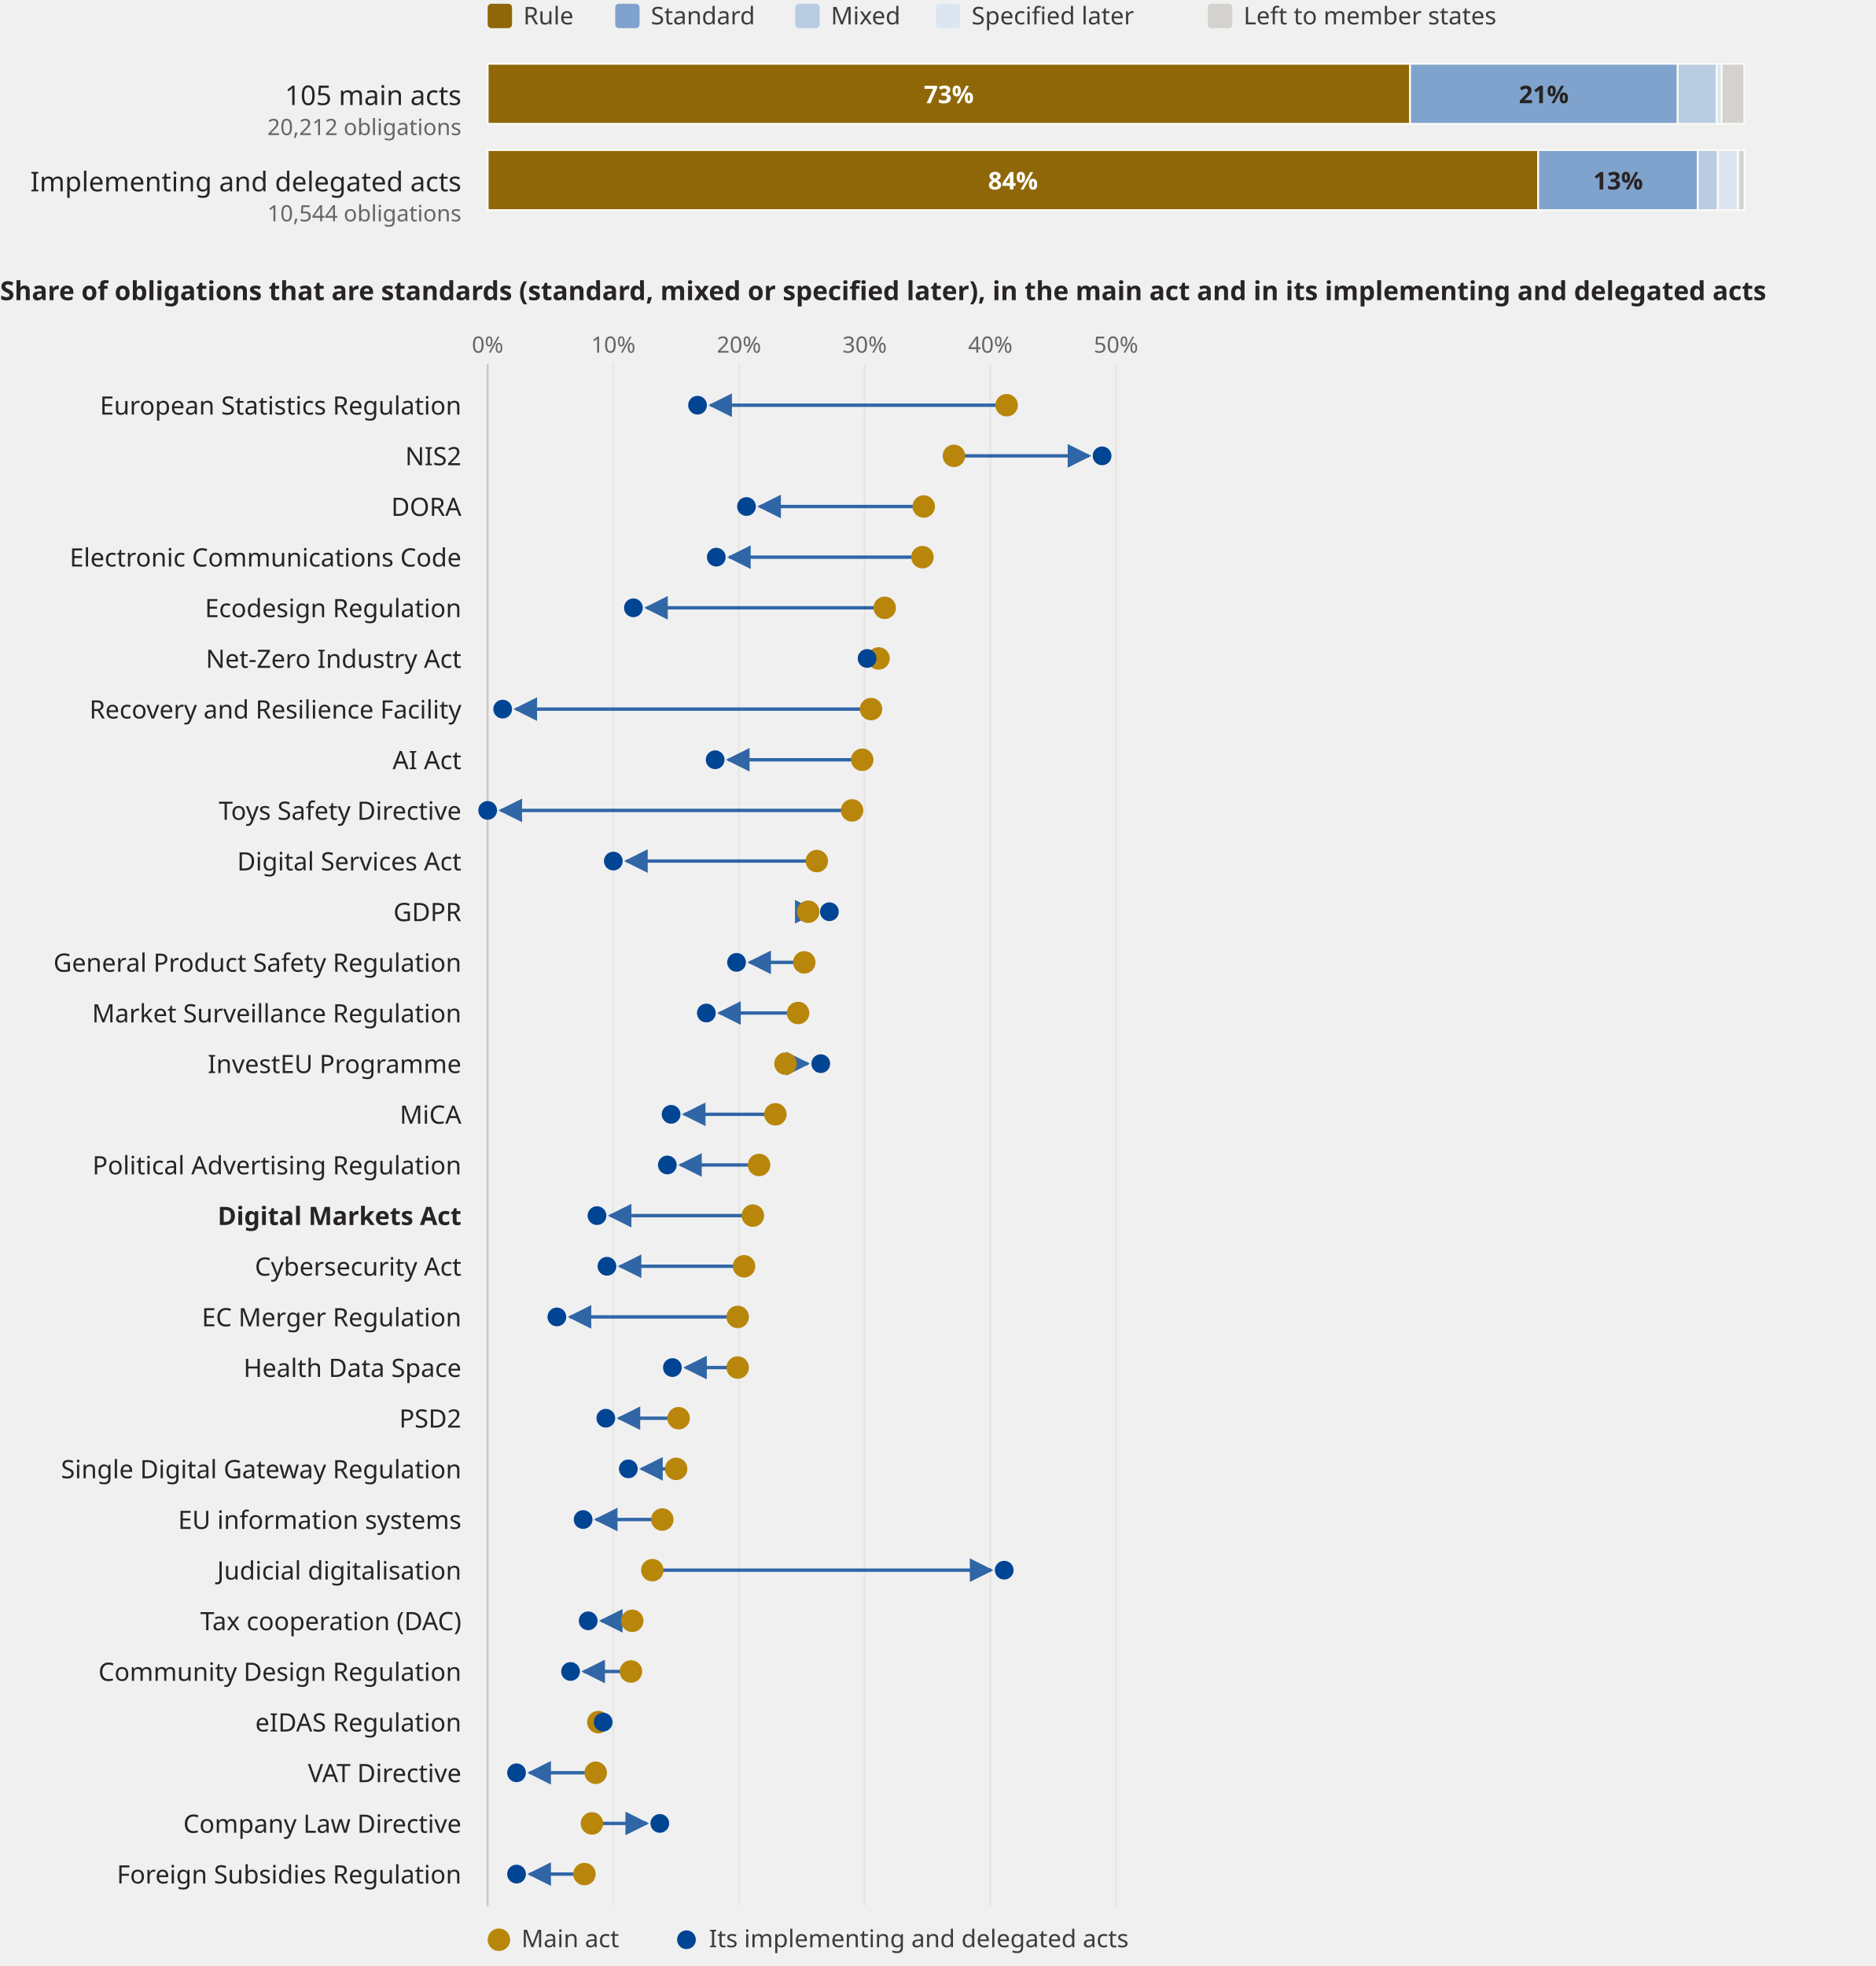
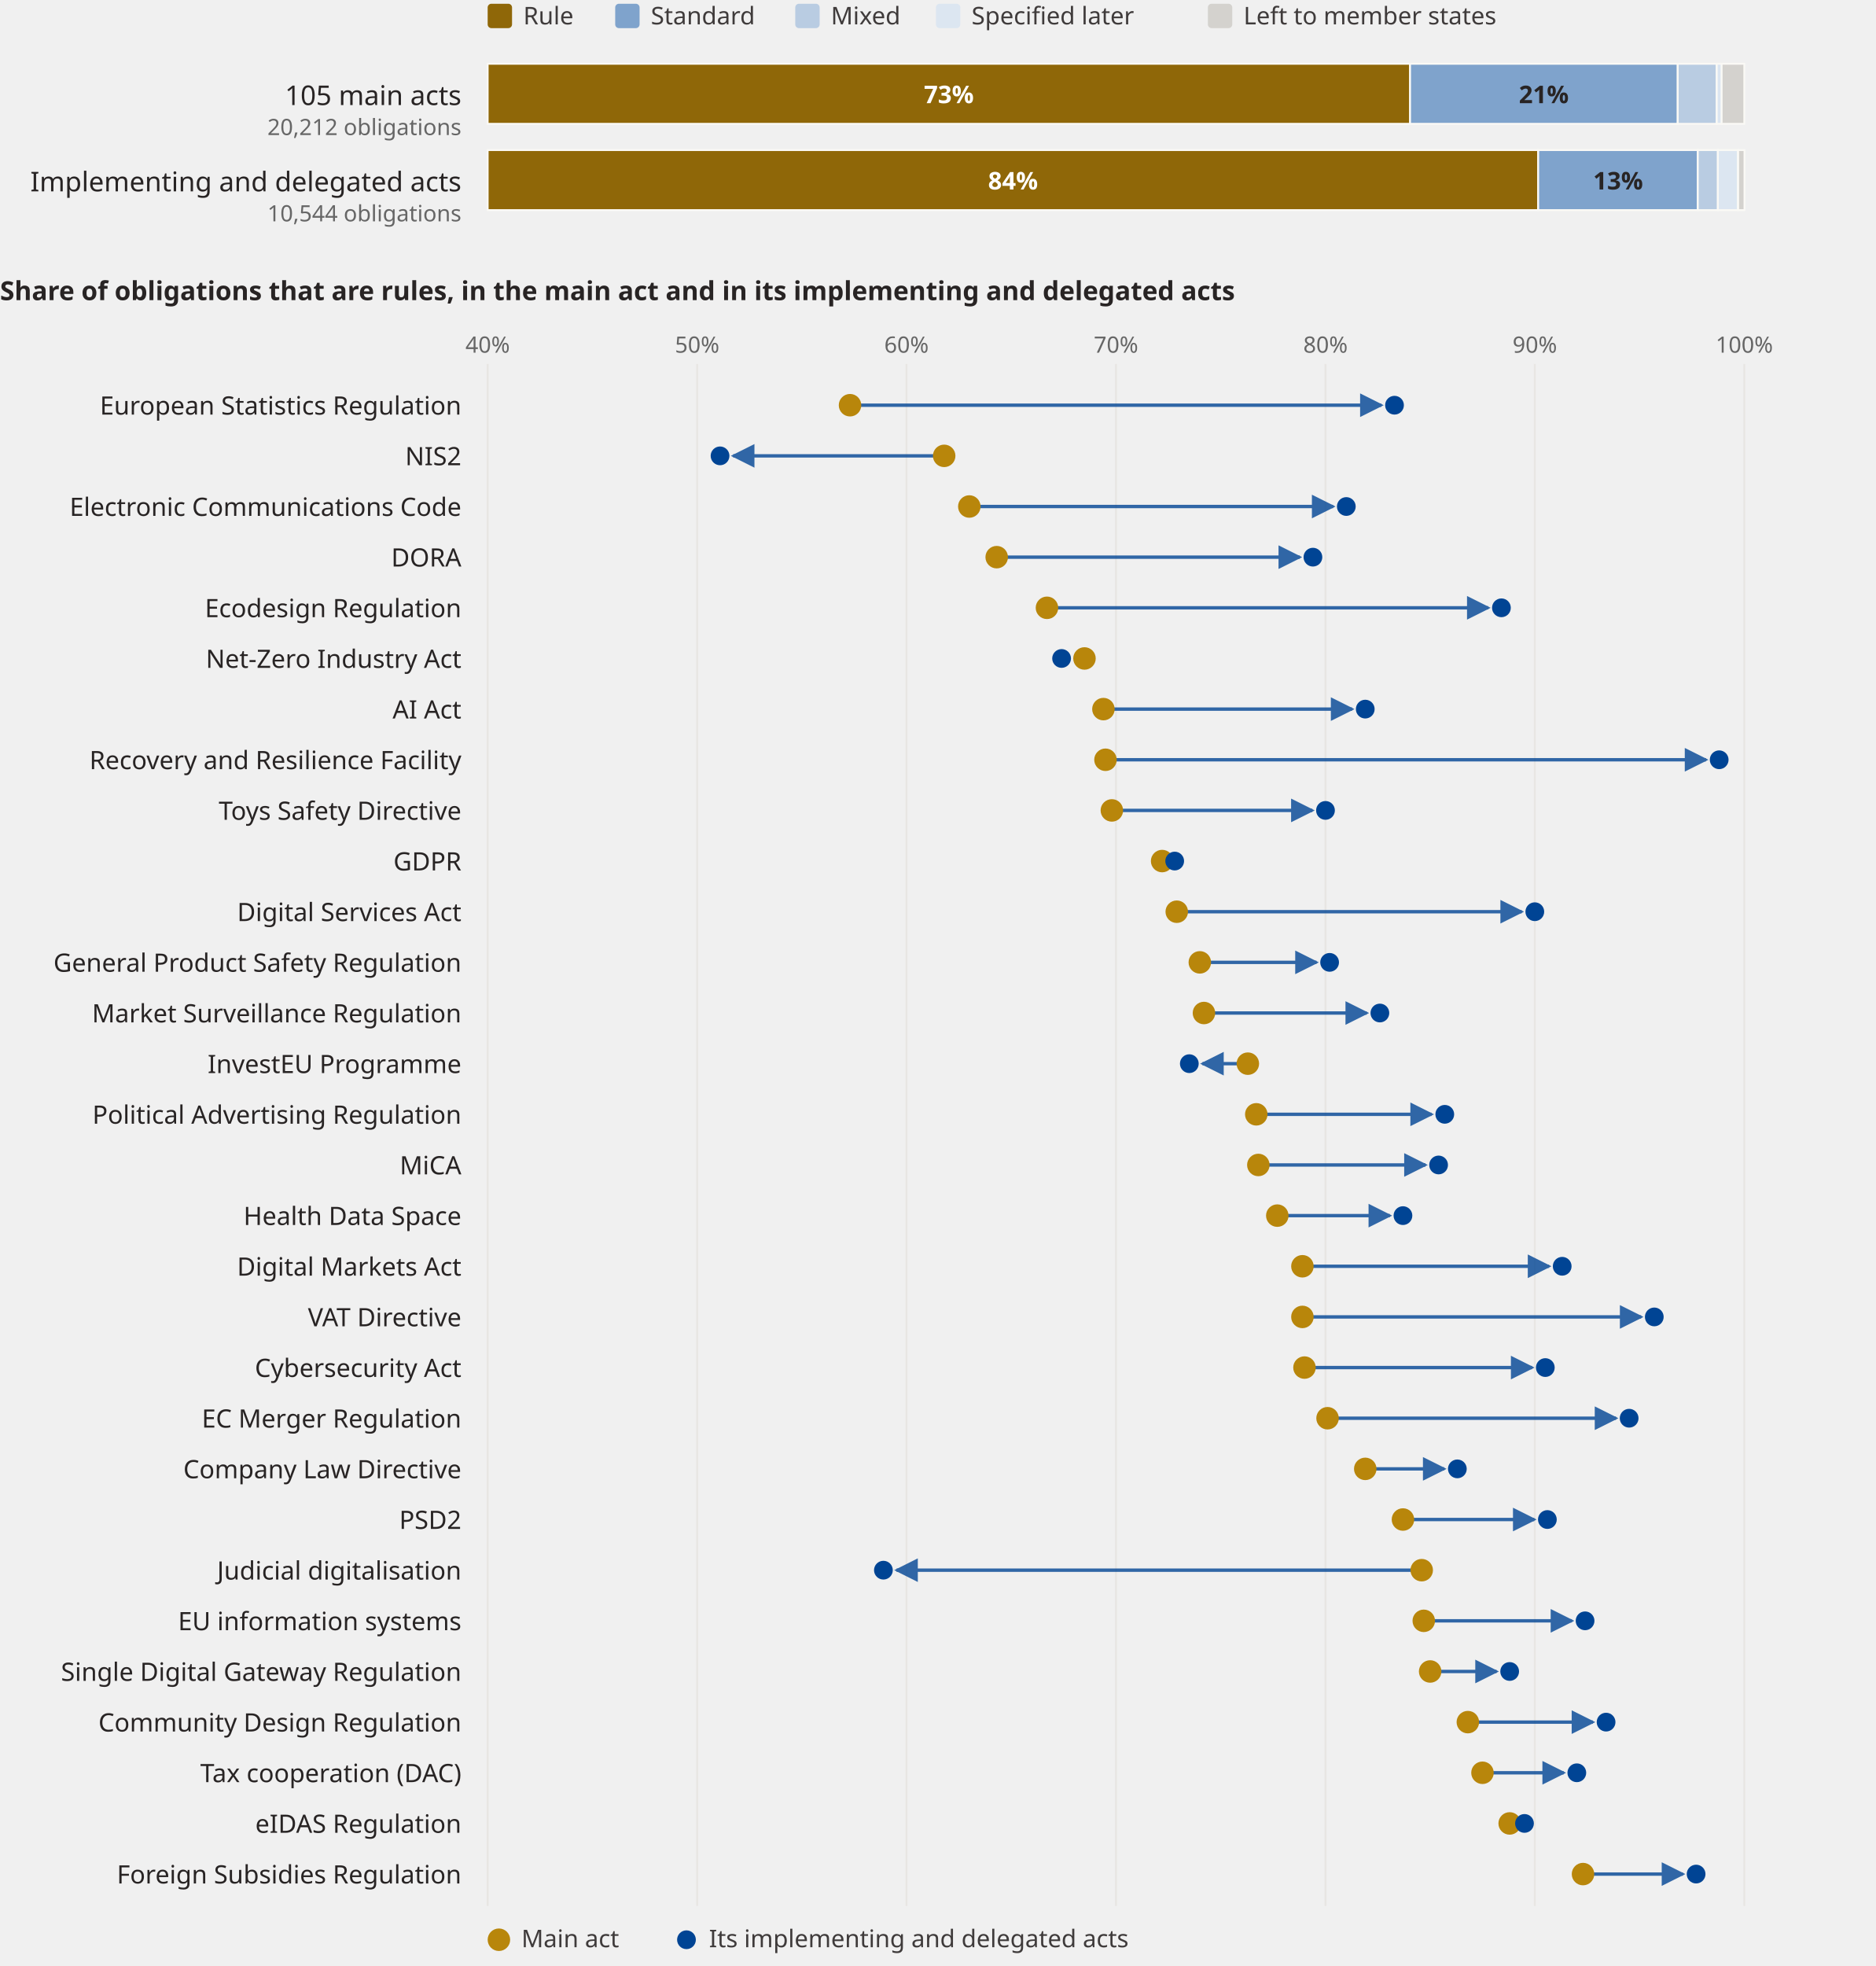
<svg viewBox="0 0 1000 1048" width="100%" role="img" aria-label="Rules and standards in EU digital law">
  <rect x="260" y="2" width="13" height="13" rx="2" fill="#8F6708" />
  <text x="279.0" y="13.0" text-anchor="start" font-family="DM Sans, sans-serif" font-size="13" fill="#3F3B3B">Rule</text>
  <rect x="328" y="2" width="13" height="13" rx="2" fill="#7FA3CC" />
  <text x="347.0" y="13.0" text-anchor="start" font-family="DM Sans, sans-serif" font-size="13" fill="#3F3B3B">Standard</text>
  <rect x="424" y="2" width="13" height="13" rx="2" fill="#B9CCE2" />
  <text x="443.0" y="13.0" text-anchor="start" font-family="DM Sans, sans-serif" font-size="13" fill="#3F3B3B">Mixed</text>
  <rect x="499" y="2" width="13" height="13" rx="2" fill="#DCE6F1" />
  <text x="518.0" y="13.0" text-anchor="start" font-family="DM Sans, sans-serif" font-size="13" fill="#3F3B3B">Specified later</text>
  <rect x="644" y="2" width="13" height="13" rx="2" fill="#D4D2CE" />
  <text x="663.0" y="13.0" text-anchor="start" font-family="DM Sans, sans-serif" font-size="13" fill="#3F3B3B">Left to member states</text>
  <text x="246.0" y="56.0" text-anchor="end" font-family="DM Sans, sans-serif" font-size="14.5" fill="#282424">105 main acts</text>
  <text x="246.0" y="72.0" text-anchor="end" font-family="DM Sans, sans-serif" font-size="12" fill="#666666">20,212 obligations</text>
  <rect x="260.0" y="34" width="491.8" height="32" fill="#8F6708" stroke="#FAF9F5" />
  <text x="505.9" y="55.0" text-anchor="middle" font-family="DM Sans, sans-serif" font-size="13" fill="#FFFFFF" font-weight="600">73%</text>
  <rect x="751.8" y="34" width="142.7" height="32" fill="#7FA3CC" stroke="#FAF9F5" />
  <text x="823.1" y="55.0" text-anchor="middle" font-family="DM Sans, sans-serif" font-size="13" fill="#282424" font-weight="600">21%</text>
  <rect x="894.5" y="34" width="20.8" height="32" fill="#B9CCE2" stroke="#FAF9F5" />
  <rect x="915.3" y="34" width="2.7" height="32" fill="#DCE6F1" stroke="#FAF9F5" />
  <rect x="917.9" y="34" width="12.1" height="32" fill="#D4D2CE" stroke="#FAF9F5" />
  <text x="246.0" y="102.0" text-anchor="end" font-family="DM Sans, sans-serif" font-size="14.5" fill="#282424">Implementing and delegated acts</text>
  <text x="246.0" y="118.0" text-anchor="end" font-family="DM Sans, sans-serif" font-size="12" fill="#666666">10,544 obligations</text>
  <rect x="260.0" y="80" width="560.1" height="32" fill="#8F6708" stroke="#FAF9F5" />
  <text x="540.1" y="101.0" text-anchor="middle" font-family="DM Sans, sans-serif" font-size="13" fill="#FFFFFF" font-weight="600">84%</text>
  <rect x="820.1" y="80" width="85.1" height="32" fill="#7FA3CC" stroke="#FAF9F5" />
  <text x="862.7" y="101.0" text-anchor="middle" font-family="DM Sans, sans-serif" font-size="13" fill="#282424" font-weight="600">13%</text>
  <rect x="905.2" y="80" width="10.7" height="32" fill="#B9CCE2" stroke="#FAF9F5" />
  <rect x="915.9" y="80" width="10.7" height="32" fill="#DCE6F1" stroke="#FAF9F5" />
  <rect x="926.7" y="80" width="3.4" height="32" fill="#D4D2CE" stroke="#FAF9F5" />
-   <text x="0.0" y="160.0" text-anchor="start" font-family="DM Sans, sans-serif" font-size="14" fill="#282424" font-weight="600">Share of obligations that are standards (standard, mixed or specified later), in the main act and in its implementing and delegated acts</text>
-   <line x1="260.0" x2="260.0" y1="194" y2="1016" stroke="#C9C6C3" />
-   <text x="260.0" y="188.0" text-anchor="middle" font-family="DM Sans, sans-serif" font-size="12" fill="#666666">0%</text>
-   <line x1="327.0" x2="327.0" y1="194" y2="1016" stroke="#E8E6E3" />
-   <text x="327.0" y="188.0" text-anchor="middle" font-family="DM Sans, sans-serif" font-size="12" fill="#666666">10%</text>
-   <line x1="394.0" x2="394.0" y1="194" y2="1016" stroke="#E8E6E3" />
-   <text x="394.0" y="188.0" text-anchor="middle" font-family="DM Sans, sans-serif" font-size="12" fill="#666666">20%</text>
-   <line x1="461.0" x2="461.0" y1="194" y2="1016" stroke="#E8E6E3" />
-   <text x="461.0" y="188.0" text-anchor="middle" font-family="DM Sans, sans-serif" font-size="12" fill="#666666">30%</text>
-   <line x1="528.0" x2="528.0" y1="194" y2="1016" stroke="#E8E6E3" />
-   <text x="528.0" y="188.0" text-anchor="middle" font-family="DM Sans, sans-serif" font-size="12" fill="#666666">40%</text>
+   <text x="0.0" y="160.0" text-anchor="start" font-family="DM Sans, sans-serif" font-size="14" fill="#282424" font-weight="600">Share of obligations that are rules, in the main act and in its implementing and delegated acts</text>
+   <line x1="260.0" x2="260.0" y1="194" y2="1016" stroke="#E8E6E3" />
+   <text x="260.0" y="188.0" text-anchor="middle" font-family="DM Sans, sans-serif" font-size="12" fill="#666666">40%</text>
+   <line x1="371.7" x2="371.7" y1="194" y2="1016" stroke="#E8E6E3" />
+   <text x="371.7" y="188.0" text-anchor="middle" font-family="DM Sans, sans-serif" font-size="12" fill="#666666">50%</text>
+   <line x1="483.3" x2="483.3" y1="194" y2="1016" stroke="#E8E6E3" />
+   <text x="483.3" y="188.0" text-anchor="middle" font-family="DM Sans, sans-serif" font-size="12" fill="#666666">60%</text>
  <line x1="595.0" x2="595.0" y1="194" y2="1016" stroke="#E8E6E3" />
-   <text x="595.0" y="188.0" text-anchor="middle" font-family="DM Sans, sans-serif" font-size="12" fill="#666666">50%</text>
+   <text x="595.0" y="188.0" text-anchor="middle" font-family="DM Sans, sans-serif" font-size="12" fill="#666666">70%</text>
+   <line x1="706.7" x2="706.7" y1="194" y2="1016" stroke="#E8E6E3" />
+   <text x="706.7" y="188.0" text-anchor="middle" font-family="DM Sans, sans-serif" font-size="12" fill="#666666">80%</text>
+   <line x1="818.3" x2="818.3" y1="194" y2="1016" stroke="#E8E6E3" />
+   <text x="818.3" y="188.0" text-anchor="middle" font-family="DM Sans, sans-serif" font-size="12" fill="#666666">90%</text>
+   <line x1="930.0" x2="930.0" y1="194" y2="1016" stroke="#E8E6E3" />
+   <text x="930.0" y="188.0" text-anchor="middle" font-family="DM Sans, sans-serif" font-size="12" fill="#666666">100%</text>
  <defs>
    <marker id="ah" viewBox="0 0 10 10" refX="9" refY="5" markerWidth="7" markerHeight="7" orient="auto-start-reverse">
      <path d="M0,0 L10,5 L0,10 z" fill="#004494" />
    </marker>
  </defs>
  <text x="246.0" y="221.0" text-anchor="end" font-family="DM Sans, sans-serif" font-size="13.5" fill="#282424">European Statistics Regulation</text>
-   <line x1="536.7" x2="378.9" y1="216" y2="216" stroke="#004494" stroke-width="1.8" marker-end="url(#ah)" opacity="0.8" />
-   <circle cx="536.7" cy="216" r="6" fill="#B8860B" />
-   <circle cx="371.9" cy="216" r="5" fill="#004494" />
+   <line x1="453.2" x2="736.5" y1="216" y2="216" stroke="#004494" stroke-width="1.8" marker-end="url(#ah)" opacity="0.8" />
+   <circle cx="453.2" cy="216" r="6" fill="#B8860B" />
+   <circle cx="743.5" cy="216" r="5" fill="#004494" />
  <text x="246.0" y="248.0" text-anchor="end" font-family="DM Sans, sans-serif" font-size="13.5" fill="#282424">NIS2</text>
-   <line x1="508.6" x2="580.6" y1="243" y2="243" stroke="#004494" stroke-width="1.8" marker-end="url(#ah)" opacity="0.8" />
-   <circle cx="508.6" cy="243" r="6" fill="#B8860B" />
-   <circle cx="587.6" cy="243" r="5" fill="#004494" />
-   <text x="246.0" y="275.0" text-anchor="end" font-family="DM Sans, sans-serif" font-size="13.5" fill="#282424">DORA</text>
-   <line x1="492.5" x2="405.0" y1="270" y2="270" stroke="#004494" stroke-width="1.8" marker-end="url(#ah)" opacity="0.8" />
-   <circle cx="492.5" cy="270" r="6" fill="#B8860B" />
-   <circle cx="398.0" cy="270" r="5" fill="#004494" />
-   <text x="246.0" y="302.0" text-anchor="end" font-family="DM Sans, sans-serif" font-size="13.5" fill="#282424">Electronic Communications Code</text>
-   <line x1="491.8" x2="388.9" y1="297" y2="297" stroke="#004494" stroke-width="1.8" marker-end="url(#ah)" opacity="0.8" />
-   <circle cx="491.8" cy="297" r="6" fill="#B8860B" />
-   <circle cx="381.9" cy="297" r="5" fill="#004494" />
+   <line x1="503.4" x2="390.9" y1="243" y2="243" stroke="#004494" stroke-width="1.8" marker-end="url(#ah)" opacity="0.8" />
+   <circle cx="503.4" cy="243" r="6" fill="#B8860B" />
+   <circle cx="383.9" cy="243" r="5" fill="#004494" />
+   <text x="246.0" y="275.0" text-anchor="end" font-family="DM Sans, sans-serif" font-size="13.5" fill="#282424">Electronic Communications Code</text>
+   <line x1="516.8" x2="710.8" y1="270" y2="270" stroke="#004494" stroke-width="1.8" marker-end="url(#ah)" opacity="0.8" />
+   <circle cx="516.8" cy="270" r="6" fill="#B8860B" />
+   <circle cx="717.8" cy="270" r="5" fill="#004494" />
+   <text x="246.0" y="302.0" text-anchor="end" font-family="DM Sans, sans-serif" font-size="13.5" fill="#282424">DORA</text>
+   <line x1="531.4" x2="693.0" y1="297" y2="297" stroke="#004494" stroke-width="1.8" marker-end="url(#ah)" opacity="0.8" />
+   <circle cx="531.4" cy="297" r="6" fill="#B8860B" />
+   <circle cx="700.0" cy="297" r="5" fill="#004494" />
  <text x="246.0" y="329.0" text-anchor="end" font-family="DM Sans, sans-serif" font-size="13.5" fill="#282424">Ecodesign Regulation</text>
-   <line x1="471.7" x2="344.7" y1="324" y2="324" stroke="#004494" stroke-width="1.8" marker-end="url(#ah)" opacity="0.8" />
-   <circle cx="471.7" cy="324" r="6" fill="#B8860B" />
-   <circle cx="337.7" cy="324" r="5" fill="#004494" />
+   <line x1="558.2" x2="793.5" y1="324" y2="324" stroke="#004494" stroke-width="1.8" marker-end="url(#ah)" opacity="0.8" />
+   <circle cx="558.2" cy="324" r="6" fill="#B8860B" />
+   <circle cx="800.5" cy="324" r="5" fill="#004494" />
  <text x="246.0" y="356.0" text-anchor="end" font-family="DM Sans, sans-serif" font-size="13.5" fill="#282424">Net-Zero Industry Act</text>
-   <circle cx="468.4" cy="351" r="6" fill="#B8860B" />
-   <circle cx="462.3" cy="351" r="5" fill="#004494" />
-   <text x="246.0" y="383.0" text-anchor="end" font-family="DM Sans, sans-serif" font-size="13.5" fill="#282424">Recovery and Resilience Facility</text>
-   <line x1="464.4" x2="275.0" y1="378" y2="378" stroke="#004494" stroke-width="1.8" marker-end="url(#ah)" opacity="0.8" />
-   <circle cx="464.4" cy="378" r="6" fill="#B8860B" />
-   <circle cx="268.0" cy="378" r="5" fill="#004494" />
-   <text x="246.0" y="410.0" text-anchor="end" font-family="DM Sans, sans-serif" font-size="13.5" fill="#282424">AI Act</text>
-   <line x1="459.7" x2="388.3" y1="405" y2="405" stroke="#004494" stroke-width="1.8" marker-end="url(#ah)" opacity="0.8" />
-   <circle cx="459.7" cy="405" r="6" fill="#B8860B" />
-   <circle cx="381.3" cy="405" r="5" fill="#004494" />
+   <circle cx="578.2" cy="351" r="6" fill="#B8860B" />
+   <circle cx="566.0" cy="351" r="5" fill="#004494" />
+   <text x="246.0" y="383.0" text-anchor="end" font-family="DM Sans, sans-serif" font-size="13.5" fill="#282424">AI Act</text>
+   <line x1="588.3" x2="720.9" y1="378" y2="378" stroke="#004494" stroke-width="1.8" marker-end="url(#ah)" opacity="0.8" />
+   <circle cx="588.3" cy="378" r="6" fill="#B8860B" />
+   <circle cx="727.9" cy="378" r="5" fill="#004494" />
+   <text x="246.0" y="410.0" text-anchor="end" font-family="DM Sans, sans-serif" font-size="13.5" fill="#282424">Recovery and Resilience Facility</text>
+   <line x1="589.4" x2="909.6" y1="405" y2="405" stroke="#004494" stroke-width="1.8" marker-end="url(#ah)" opacity="0.8" />
+   <circle cx="589.4" cy="405" r="6" fill="#B8860B" />
+   <circle cx="916.6" cy="405" r="5" fill="#004494" />
  <text x="246.0" y="437.0" text-anchor="end" font-family="DM Sans, sans-serif" font-size="13.5" fill="#282424">Toys Safety Directive</text>
-   <line x1="454.3" x2="267.0" y1="432" y2="432" stroke="#004494" stroke-width="1.8" marker-end="url(#ah)" opacity="0.8" />
-   <circle cx="454.3" cy="432" r="6" fill="#B8860B" />
-   <circle cx="260.0" cy="432" r="5" fill="#004494" />
-   <text x="246.0" y="464.0" text-anchor="end" font-family="DM Sans, sans-serif" font-size="13.5" fill="#282424">Digital Services Act</text>
-   <line x1="435.5" x2="334.0" y1="459" y2="459" stroke="#004494" stroke-width="1.8" marker-end="url(#ah)" opacity="0.8" />
-   <circle cx="435.5" cy="459" r="6" fill="#B8860B" />
-   <circle cx="327.0" cy="459" r="5" fill="#004494" />
-   <text x="246.0" y="491.0" text-anchor="end" font-family="DM Sans, sans-serif" font-size="13.5" fill="#282424">GDPR</text>
-   <line x1="430.9" x2="435.2" y1="486" y2="486" stroke="#004494" stroke-width="1.8" marker-end="url(#ah)" opacity="0.8" />
-   <circle cx="430.9" cy="486" r="6" fill="#B8860B" />
-   <circle cx="442.2" cy="486" r="5" fill="#004494" />
+   <line x1="592.8" x2="699.7" y1="432" y2="432" stroke="#004494" stroke-width="1.8" marker-end="url(#ah)" opacity="0.8" />
+   <circle cx="592.8" cy="432" r="6" fill="#B8860B" />
+   <circle cx="706.7" cy="432" r="5" fill="#004494" />
+   <text x="246.0" y="464.0" text-anchor="end" font-family="DM Sans, sans-serif" font-size="13.5" fill="#282424">GDPR</text>
+   <circle cx="619.6" cy="459" r="6" fill="#B8860B" />
+   <circle cx="626.3" cy="459" r="5" fill="#004494" />
+   <text x="246.0" y="491.0" text-anchor="end" font-family="DM Sans, sans-serif" font-size="13.5" fill="#282424">Digital Services Act</text>
+   <line x1="627.4" x2="811.3" y1="486" y2="486" stroke="#004494" stroke-width="1.8" marker-end="url(#ah)" opacity="0.8" />
+   <circle cx="627.4" cy="486" r="6" fill="#B8860B" />
+   <circle cx="818.3" cy="486" r="5" fill="#004494" />
  <text x="246.0" y="518.0" text-anchor="end" font-family="DM Sans, sans-serif" font-size="13.5" fill="#282424">General Product Safety Regulation</text>
-   <line x1="428.8" x2="399.7" y1="513" y2="513" stroke="#004494" stroke-width="1.8" marker-end="url(#ah)" opacity="0.8" />
-   <circle cx="428.8" cy="513" r="6" fill="#B8860B" />
-   <circle cx="392.7" cy="513" r="5" fill="#004494" />
+   <line x1="639.7" x2="701.9" y1="513" y2="513" stroke="#004494" stroke-width="1.8" marker-end="url(#ah)" opacity="0.8" />
+   <circle cx="639.7" cy="513" r="6" fill="#B8860B" />
+   <circle cx="708.9" cy="513" r="5" fill="#004494" />
  <text x="246.0" y="545.0" text-anchor="end" font-family="DM Sans, sans-serif" font-size="13.5" fill="#282424">Market Surveillance Regulation</text>
-   <line x1="425.5" x2="383.6" y1="540" y2="540" stroke="#004494" stroke-width="1.8" marker-end="url(#ah)" opacity="0.8" />
-   <circle cx="425.5" cy="540" r="6" fill="#B8860B" />
-   <circle cx="376.6" cy="540" r="5" fill="#004494" />
+   <line x1="641.9" x2="728.7" y1="540" y2="540" stroke="#004494" stroke-width="1.8" marker-end="url(#ah)" opacity="0.8" />
+   <circle cx="641.9" cy="540" r="6" fill="#B8860B" />
+   <circle cx="735.7" cy="540" r="5" fill="#004494" />
  <text x="246.0" y="572.0" text-anchor="end" font-family="DM Sans, sans-serif" font-size="13.5" fill="#282424">InvestEU Programme</text>
-   <line x1="418.8" x2="430.6" y1="567" y2="567" stroke="#004494" stroke-width="1.8" marker-end="url(#ah)" opacity="0.8" />
-   <circle cx="418.8" cy="567" r="6" fill="#B8860B" />
-   <circle cx="437.6" cy="567" r="5" fill="#004494" />
-   <text x="246.0" y="599.0" text-anchor="end" font-family="DM Sans, sans-serif" font-size="13.5" fill="#282424">MiCA</text>
-   <line x1="413.4" x2="364.8" y1="594" y2="594" stroke="#004494" stroke-width="1.8" marker-end="url(#ah)" opacity="0.8" />
-   <circle cx="413.4" cy="594" r="6" fill="#B8860B" />
-   <circle cx="357.8" cy="594" r="5" fill="#004494" />
-   <text x="246.0" y="626.0" text-anchor="end" font-family="DM Sans, sans-serif" font-size="13.5" fill="#282424">Political Advertising Regulation</text>
-   <line x1="404.7" x2="362.8" y1="621" y2="621" stroke="#004494" stroke-width="1.8" marker-end="url(#ah)" opacity="0.8" />
-   <circle cx="404.7" cy="621" r="6" fill="#B8860B" />
-   <circle cx="355.8" cy="621" r="5" fill="#004494" />
-   <text x="246.0" y="653.0" text-anchor="end" font-family="DM Sans, sans-serif" font-size="13.5" fill="#282424" font-weight="700">Digital Markets Act</text>
-   <line x1="401.4" x2="325.3" y1="648" y2="648" stroke="#004494" stroke-width="1.8" marker-end="url(#ah)" opacity="0.8" />
-   <circle cx="401.4" cy="648" r="6" fill="#B8860B" />
-   <circle cx="318.3" cy="648" r="5" fill="#004494" />
-   <text x="246.0" y="680.0" text-anchor="end" font-family="DM Sans, sans-serif" font-size="13.5" fill="#282424">Cybersecurity Act</text>
-   <line x1="396.7" x2="330.6" y1="675" y2="675" stroke="#004494" stroke-width="1.8" marker-end="url(#ah)" opacity="0.8" />
-   <circle cx="396.7" cy="675" r="6" fill="#B8860B" />
-   <circle cx="323.6" cy="675" r="5" fill="#004494" />
-   <text x="246.0" y="707.0" text-anchor="end" font-family="DM Sans, sans-serif" font-size="13.5" fill="#282424">EC Merger Regulation</text>
-   <line x1="393.3" x2="303.9" y1="702" y2="702" stroke="#004494" stroke-width="1.8" marker-end="url(#ah)" opacity="0.8" />
-   <circle cx="393.3" cy="702" r="6" fill="#B8860B" />
-   <circle cx="296.9" cy="702" r="5" fill="#004494" />
-   <text x="246.0" y="734.0" text-anchor="end" font-family="DM Sans, sans-serif" font-size="13.5" fill="#282424">Health Data Space</text>
-   <line x1="393.3" x2="365.5" y1="729" y2="729" stroke="#004494" stroke-width="1.8" marker-end="url(#ah)" opacity="0.8" />
-   <circle cx="393.3" cy="729" r="6" fill="#B8860B" />
-   <circle cx="358.5" cy="729" r="5" fill="#004494" />
-   <text x="246.0" y="761.0" text-anchor="end" font-family="DM Sans, sans-serif" font-size="13.5" fill="#282424">PSD2</text>
-   <line x1="361.8" x2="330.0" y1="756" y2="756" stroke="#004494" stroke-width="1.8" marker-end="url(#ah)" opacity="0.8" />
-   <circle cx="361.8" cy="756" r="6" fill="#B8860B" />
-   <circle cx="323.0" cy="756" r="5" fill="#004494" />
-   <text x="246.0" y="788.0" text-anchor="end" font-family="DM Sans, sans-serif" font-size="13.5" fill="#282424">Single Digital Gateway Regulation</text>
-   <line x1="360.5" x2="342.0" y1="783" y2="783" stroke="#004494" stroke-width="1.8" marker-end="url(#ah)" opacity="0.8" />
-   <circle cx="360.5" cy="783" r="6" fill="#B8860B" />
-   <circle cx="335.0" cy="783" r="5" fill="#004494" />
-   <text x="246.0" y="815.0" text-anchor="end" font-family="DM Sans, sans-serif" font-size="13.5" fill="#282424">EU information systems</text>
-   <line x1="353.1" x2="317.9" y1="810" y2="810" stroke="#004494" stroke-width="1.8" marker-end="url(#ah)" opacity="0.8" />
-   <circle cx="353.1" cy="810" r="6" fill="#B8860B" />
-   <circle cx="310.9" cy="810" r="5" fill="#004494" />
+   <line x1="665.3" x2="641.1" y1="567" y2="567" stroke="#004494" stroke-width="1.8" marker-end="url(#ah)" opacity="0.8" />
+   <circle cx="665.3" cy="567" r="6" fill="#B8860B" />
+   <circle cx="634.1" cy="567" r="5" fill="#004494" />
+   <text x="246.0" y="599.0" text-anchor="end" font-family="DM Sans, sans-serif" font-size="13.5" fill="#282424">Political Advertising Regulation</text>
+   <line x1="669.8" x2="763.3" y1="594" y2="594" stroke="#004494" stroke-width="1.8" marker-end="url(#ah)" opacity="0.8" />
+   <circle cx="669.8" cy="594" r="6" fill="#B8860B" />
+   <circle cx="770.3" cy="594" r="5" fill="#004494" />
+   <text x="246.0" y="626.0" text-anchor="end" font-family="DM Sans, sans-serif" font-size="13.5" fill="#282424">MiCA</text>
+   <line x1="670.9" x2="760.0" y1="621" y2="621" stroke="#004494" stroke-width="1.8" marker-end="url(#ah)" opacity="0.8" />
+   <circle cx="670.9" cy="621" r="6" fill="#B8860B" />
+   <circle cx="767.0" cy="621" r="5" fill="#004494" />
+   <text x="246.0" y="653.0" text-anchor="end" font-family="DM Sans, sans-serif" font-size="13.5" fill="#282424">Health Data Space</text>
+   <line x1="681.0" x2="741.0" y1="648" y2="648" stroke="#004494" stroke-width="1.8" marker-end="url(#ah)" opacity="0.8" />
+   <circle cx="681.0" cy="648" r="6" fill="#B8860B" />
+   <circle cx="748.0" cy="648" r="5" fill="#004494" />
+   <text x="246.0" y="680.0" text-anchor="end" font-family="DM Sans, sans-serif" font-size="13.5" fill="#282424">Digital Markets Act</text>
+   <line x1="694.4" x2="825.9" y1="675" y2="675" stroke="#004494" stroke-width="1.8" marker-end="url(#ah)" opacity="0.8" />
+   <circle cx="694.4" cy="675" r="6" fill="#B8860B" />
+   <circle cx="832.9" cy="675" r="5" fill="#004494" />
+   <text x="246.0" y="707.0" text-anchor="end" font-family="DM Sans, sans-serif" font-size="13.5" fill="#282424">VAT Directive</text>
+   <line x1="694.4" x2="875.0" y1="702" y2="702" stroke="#004494" stroke-width="1.8" marker-end="url(#ah)" opacity="0.8" />
+   <circle cx="694.4" cy="702" r="6" fill="#B8860B" />
+   <circle cx="882.0" cy="702" r="5" fill="#004494" />
+   <text x="246.0" y="734.0" text-anchor="end" font-family="DM Sans, sans-serif" font-size="13.5" fill="#282424">Cybersecurity Act</text>
+   <line x1="695.5" x2="816.9" y1="729" y2="729" stroke="#004494" stroke-width="1.8" marker-end="url(#ah)" opacity="0.8" />
+   <circle cx="695.5" cy="729" r="6" fill="#B8860B" />
+   <circle cx="823.9" cy="729" r="5" fill="#004494" />
+   <text x="246.0" y="761.0" text-anchor="end" font-family="DM Sans, sans-serif" font-size="13.5" fill="#282424">EC Merger Regulation</text>
+   <line x1="707.8" x2="861.6" y1="756" y2="756" stroke="#004494" stroke-width="1.8" marker-end="url(#ah)" opacity="0.8" />
+   <circle cx="707.8" cy="756" r="6" fill="#B8860B" />
+   <circle cx="868.6" cy="756" r="5" fill="#004494" />
+   <text x="246.0" y="788.0" text-anchor="end" font-family="DM Sans, sans-serif" font-size="13.5" fill="#282424">Company Law Directive</text>
+   <line x1="727.9" x2="770.0" y1="783" y2="783" stroke="#004494" stroke-width="1.8" marker-end="url(#ah)" opacity="0.8" />
+   <circle cx="727.9" cy="783" r="6" fill="#B8860B" />
+   <circle cx="777.0" cy="783" r="5" fill="#004494" />
+   <text x="246.0" y="815.0" text-anchor="end" font-family="DM Sans, sans-serif" font-size="13.5" fill="#282424">PSD2</text>
+   <line x1="748.0" x2="818.0" y1="810" y2="810" stroke="#004494" stroke-width="1.8" marker-end="url(#ah)" opacity="0.8" />
+   <circle cx="748.0" cy="810" r="6" fill="#B8860B" />
+   <circle cx="825.0" cy="810" r="5" fill="#004494" />
  <text x="246.0" y="842.0" text-anchor="end" font-family="DM Sans, sans-serif" font-size="13.5" fill="#282424">Judicial digitalisation</text>
-   <line x1="347.8" x2="528.4" y1="837" y2="837" stroke="#004494" stroke-width="1.8" marker-end="url(#ah)" opacity="0.8" />
-   <circle cx="347.8" cy="837" r="6" fill="#B8860B" />
-   <circle cx="535.4" cy="837" r="5" fill="#004494" />
-   <text x="246.0" y="869.0" text-anchor="end" font-family="DM Sans, sans-serif" font-size="13.5" fill="#282424">Tax cooperation (DAC)</text>
-   <line x1="337.1" x2="320.6" y1="864" y2="864" stroke="#004494" stroke-width="1.8" marker-end="url(#ah)" opacity="0.8" />
-   <circle cx="337.1" cy="864" r="6" fill="#B8860B" />
-   <circle cx="313.6" cy="864" r="5" fill="#004494" />
-   <text x="246.0" y="896.0" text-anchor="end" font-family="DM Sans, sans-serif" font-size="13.5" fill="#282424">Community Design Regulation</text>
-   <line x1="336.4" x2="311.2" y1="891" y2="891" stroke="#004494" stroke-width="1.8" marker-end="url(#ah)" opacity="0.8" />
-   <circle cx="336.4" cy="891" r="6" fill="#B8860B" />
-   <circle cx="304.2" cy="891" r="5" fill="#004494" />
-   <text x="246.0" y="923.0" text-anchor="end" font-family="DM Sans, sans-serif" font-size="13.5" fill="#282424">eIDAS Regulation</text>
-   <circle cx="319.0" cy="918" r="6" fill="#B8860B" />
-   <circle cx="321.6" cy="918" r="5" fill="#004494" />
-   <text x="246.0" y="950.0" text-anchor="end" font-family="DM Sans, sans-serif" font-size="13.5" fill="#282424">VAT Directive</text>
-   <line x1="317.6" x2="282.4" y1="945" y2="945" stroke="#004494" stroke-width="1.8" marker-end="url(#ah)" opacity="0.8" />
-   <circle cx="317.6" cy="945" r="6" fill="#B8860B" />
-   <circle cx="275.4" cy="945" r="5" fill="#004494" />
-   <text x="246.0" y="977.0" text-anchor="end" font-family="DM Sans, sans-serif" font-size="13.5" fill="#282424">Company Law Directive</text>
-   <line x1="315.6" x2="344.8" y1="972" y2="972" stroke="#004494" stroke-width="1.8" marker-end="url(#ah)" opacity="0.8" />
-   <circle cx="315.6" cy="972" r="6" fill="#B8860B" />
-   <circle cx="351.8" cy="972" r="5" fill="#004494" />
+   <line x1="758.0" x2="478.0" y1="837" y2="837" stroke="#004494" stroke-width="1.8" marker-end="url(#ah)" opacity="0.8" />
+   <circle cx="758.0" cy="837" r="6" fill="#B8860B" />
+   <circle cx="471.0" cy="837" r="5" fill="#004494" />
+   <text x="246.0" y="869.0" text-anchor="end" font-family="DM Sans, sans-serif" font-size="13.5" fill="#282424">EU information systems</text>
+   <line x1="759.1" x2="838.1" y1="864" y2="864" stroke="#004494" stroke-width="1.8" marker-end="url(#ah)" opacity="0.8" />
+   <circle cx="759.1" cy="864" r="6" fill="#B8860B" />
+   <circle cx="845.1" cy="864" r="5" fill="#004494" />
+   <text x="246.0" y="896.0" text-anchor="end" font-family="DM Sans, sans-serif" font-size="13.5" fill="#282424">Single Digital Gateway Regulation</text>
+   <line x1="762.5" x2="797.9" y1="891" y2="891" stroke="#004494" stroke-width="1.8" marker-end="url(#ah)" opacity="0.8" />
+   <circle cx="762.5" cy="891" r="6" fill="#B8860B" />
+   <circle cx="804.9" cy="891" r="5" fill="#004494" />
+   <text x="246.0" y="923.0" text-anchor="end" font-family="DM Sans, sans-serif" font-size="13.5" fill="#282424">Community Design Regulation</text>
+   <line x1="782.6" x2="849.3" y1="918" y2="918" stroke="#004494" stroke-width="1.8" marker-end="url(#ah)" opacity="0.8" />
+   <circle cx="782.6" cy="918" r="6" fill="#B8860B" />
+   <circle cx="856.3" cy="918" r="5" fill="#004494" />
+   <text x="246.0" y="950.0" text-anchor="end" font-family="DM Sans, sans-serif" font-size="13.5" fill="#282424">Tax cooperation (DAC)</text>
+   <line x1="790.4" x2="833.7" y1="945" y2="945" stroke="#004494" stroke-width="1.8" marker-end="url(#ah)" opacity="0.8" />
+   <circle cx="790.4" cy="945" r="6" fill="#B8860B" />
+   <circle cx="840.7" cy="945" r="5" fill="#004494" />
+   <text x="246.0" y="977.0" text-anchor="end" font-family="DM Sans, sans-serif" font-size="13.5" fill="#282424">eIDAS Regulation</text>
+   <circle cx="804.9" cy="972" r="6" fill="#B8860B" />
+   <circle cx="812.8" cy="972" r="5" fill="#004494" />
  <text x="246.0" y="1004.0" text-anchor="end" font-family="DM Sans, sans-serif" font-size="13.5" fill="#282424">Foreign Subsidies Regulation</text>
-   <line x1="311.6" x2="282.4" y1="999" y2="999" stroke="#004494" stroke-width="1.8" marker-end="url(#ah)" opacity="0.8" />
-   <circle cx="311.6" cy="999" r="6" fill="#B8860B" />
-   <circle cx="275.4" cy="999" r="5" fill="#004494" />
+   <line x1="844.0" x2="897.3" y1="999" y2="999" stroke="#004494" stroke-width="1.8" marker-end="url(#ah)" opacity="0.8" />
+   <circle cx="844.0" cy="999" r="6" fill="#B8860B" />
+   <circle cx="904.3" cy="999" r="5" fill="#004494" />
  <circle cx="266" cy="1034" r="6" fill="#B8860B" />
  <text x="278.0" y="1038.0" text-anchor="start" font-family="DM Sans, sans-serif" font-size="13" fill="#3F3B3B">Main act</text>
  <circle cx="366" cy="1034" r="5" fill="#004494" />
  <text x="378.0" y="1038.0" text-anchor="start" font-family="DM Sans, sans-serif" font-size="13" fill="#3F3B3B">Its implementing and delegated acts</text>
</svg>
